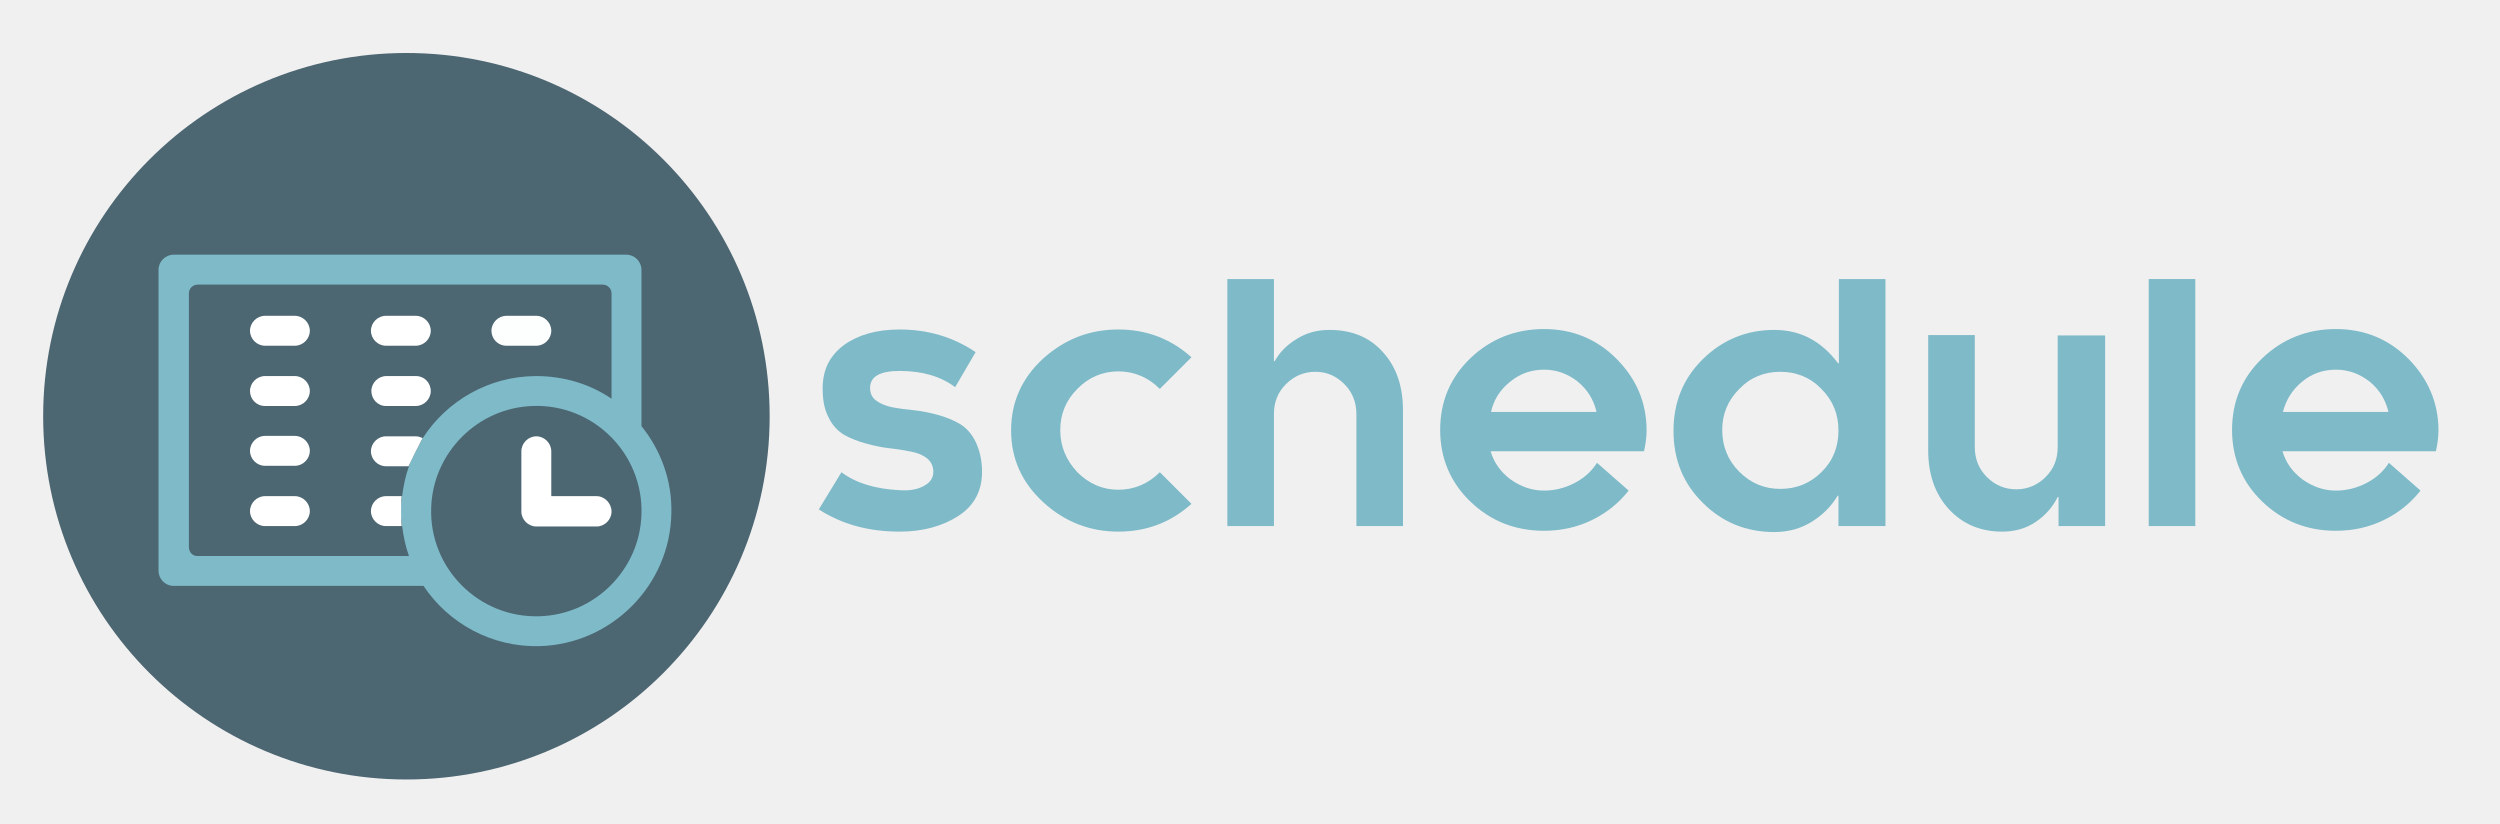
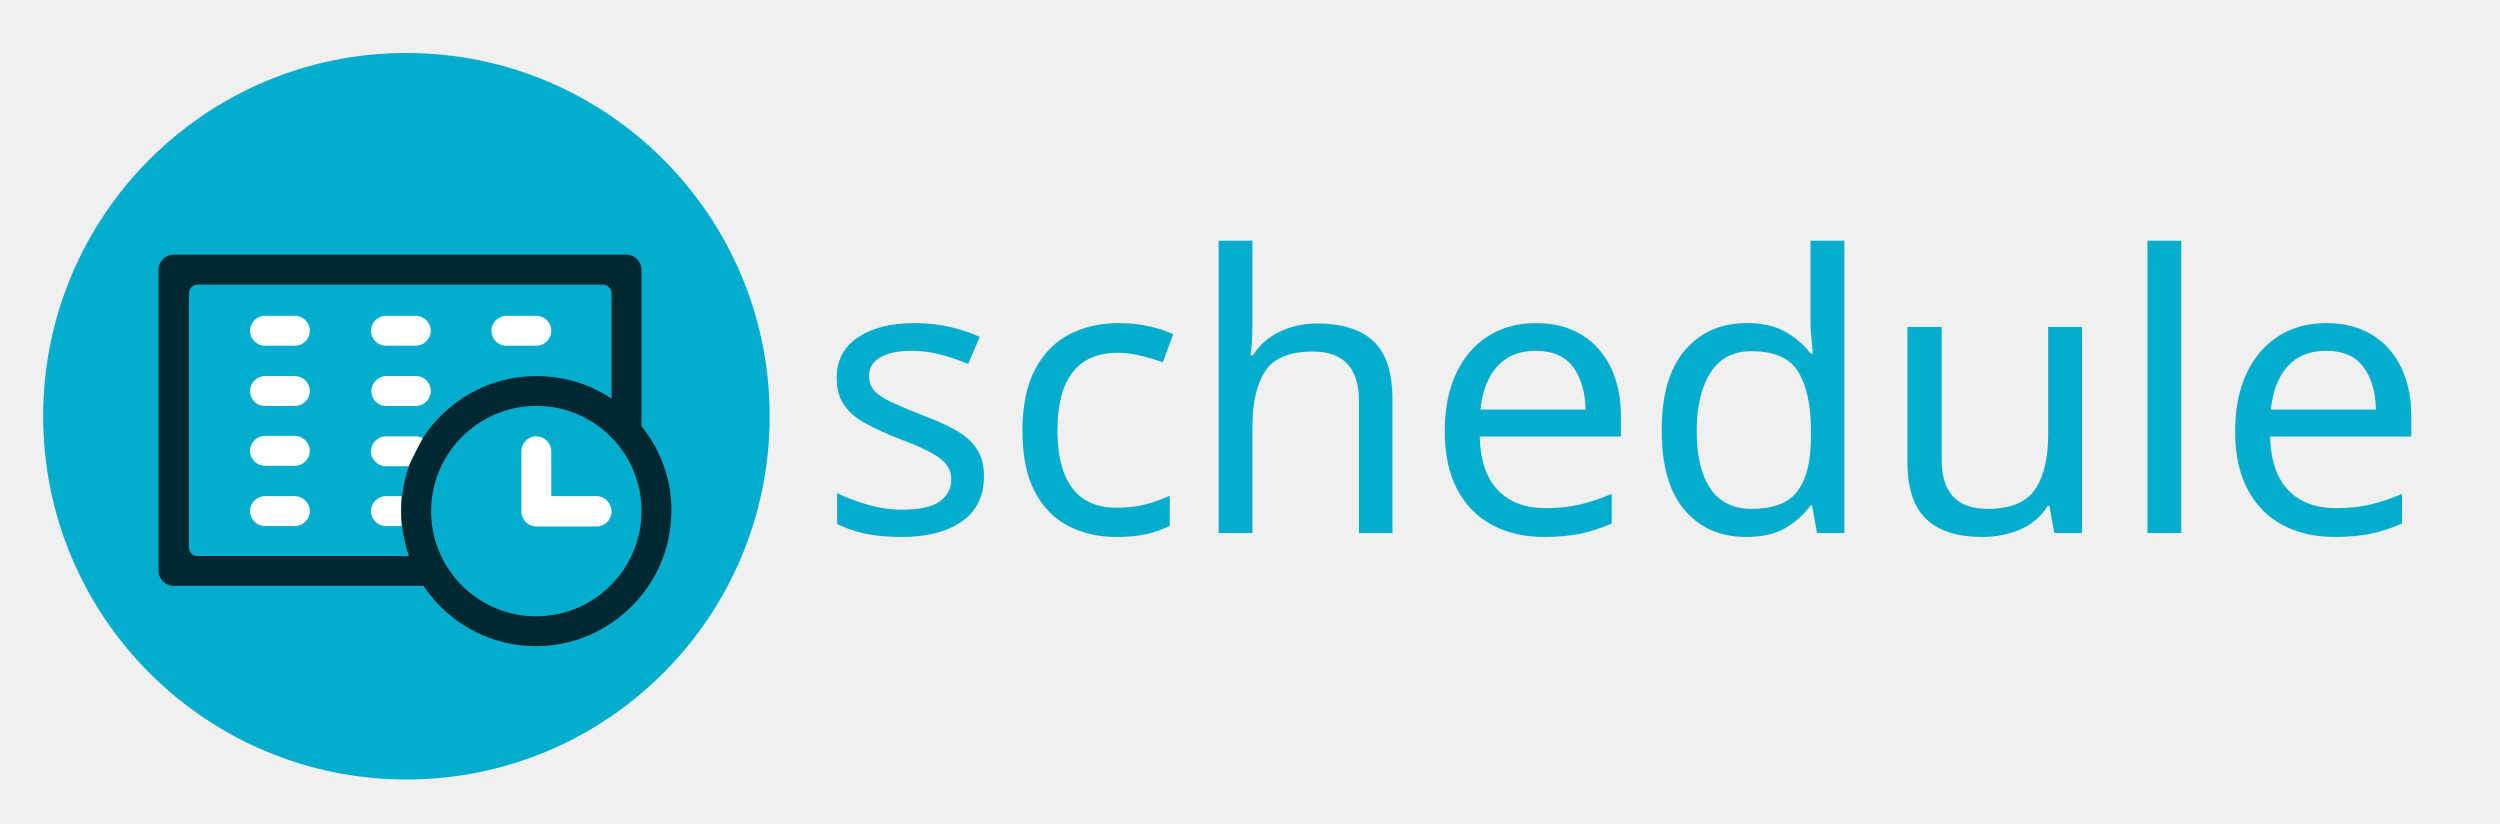
<svg xmlns="http://www.w3.org/2000/svg" version="1.1" id="Main" x="0px" y="0px" viewBox="0 0 585 192.6" style="enable-background:new 0 0 585 192.6;" xml:space="preserve">
  <style type="text/css">
	.st0{display:none;fill:#FFFFFF;}
- 	.st1{fill:#4C6672;}
- 	.st2{fill:#7EBAC8;}
+ 	.st1{fill:#04ADCE;}
+ 	.st2{fill:#002830;}
	.st3{fill:#FFFFFF;}
	.st4{fill:#FDFFFF;}
+ 	.st5{font-family:'UxumGrotesque-Bold';}
+ 	.st6{font-size:90px;}
</style>
-   <path id="card" class="st0" d="M602.8,192.6H34.6c-19,0-34.6-15.5-34.6-34.6V34.5C0,15.5,15.5,0,34.5,0h568.3  c19,0,34.6,15.5,34.6,34.6v123.5C637.3,177.1,621.8,192.6,602.8,192.6z" />
+   <path id="card" class="st0" d="M602.8,192.6H34.6C15.6,192.6,0,177.1,0,158V34.5C0,15.5,15.5,0,34.5,0h568.3  c19,0,34.6,15.5,34.6,34.6v123.5C637.3,177.1,621.8,192.6,602.8,192.6z" />
  <g id="Logo">
    <circle id="background" class="st1" cx="95.1" cy="97.4" r="85" />
    <g id="schedule_logo">
-       <path class="st2" d="M150.1,99.7V63.1c0-1.9-1.6-3.5-3.5-3.5H40.6c-1.9,0-3.5,1.6-3.5,3.5v70.5c0,1.9,1.6,3.5,3.5,3.5h58.5    c5.8,8.7,15.9,14.4,27.2,14.1c16.8-0.5,30.5-14.2,30.8-31.1C157.3,112.4,154.6,105.3,150.1,99.7z M44.2,128V68.7    c0-1.2,0.9-2.1,2.1-2.1H141c1.2,0,2.1,0.9,2.1,2.1v24.6c-5-3.4-11.1-5.3-17.6-5.3c-11.1,0-20.9,5.8-26.5,14.4    c-3.4,6.3-3.3,6.7-3.3,6.7c-0.8,2.2-1.3,4.6-1.6,7c0,0-0.2,0.1-0.3,3.5c0,2.1,0.3,3.5,0.3,3.5c0.3,2.4,0.8,4.8,1.6,7H46.3    C45.1,130.2,44.2,129.2,44.2,128z M126.3,144.2c-14.2,0.5-25.9-11.2-25.4-25.4c0.4-12.9,10.9-23.4,23.8-23.8    c14.2-0.5,25.9,11.2,25.4,25.4C149.7,133.3,139.2,143.8,126.3,144.2z" />
+       <path class="st2" d="M150.1,99.7V63.1c0-1.9-1.6-3.5-3.5-3.5h-106c-1.9,0-3.5,1.6-3.5,3.5v70.5c0,1.9,1.6,3.5,3.5,3.5h58.5    c5.8,8.7,15.9,14.4,27.2,14.1c16.8-0.5,30.5-14.2,30.8-31.1C157.3,112.4,154.6,105.3,150.1,99.7z M44.2,128V68.7    c0-1.2,0.9-2.1,2.1-2.1H141c1.2,0,2.1,0.9,2.1,2.1v24.6c-5-3.4-11.1-5.3-17.6-5.3c-11.1,0-20.9,5.8-26.5,14.4    c-3.4,6.3-3.3,6.7-3.3,6.7c-0.8,2.2-1.3,4.6-1.6,7c0,0-0.2,0.1-0.3,3.5c0,2.1,0.3,3.5,0.3,3.5c0.3,2.4,0.8,4.8,1.6,7H46.3    C45.1,130.2,44.2,129.2,44.2,128z M126.3,144.2c-14.2,0.5-25.9-11.2-25.4-25.4c0.4-12.9,10.9-23.4,23.8-23.8    c14.2-0.5,25.9,11.2,25.4,25.4C149.7,133.3,139.2,143.8,126.3,144.2z" />
      <path class="st3" d="M139.6,116.1H129v-10.5c0-1.9-1.6-3.5-3.5-3.5s-3.5,1.6-3.5,3.5v14.1c0,1.9,1.6,3.5,3.5,3.5h14.1    c1.9,0,3.5-1.6,3.5-3.5S141.5,116.1,139.6,116.1z" />
      <path class="st3" d="M69,73.9h-7c-1.9,0-3.5,1.6-3.5,3.5s1.6,3.5,3.5,3.5h7c1.9,0,3.5-1.6,3.5-3.5S70.9,73.9,69,73.9z" />
      <path class="st3" d="M69,88h-7c-1.9,0-3.5,1.6-3.5,3.5S60,95,62,95h7c1.9,0,3.5-1.6,3.5-3.5S70.9,88,69,88z" />
      <path class="st3" d="M69,102h-7c-1.9,0-3.5,1.6-3.5,3.5s1.6,3.5,3.5,3.5h7c1.9,0,3.5-1.6,3.5-3.5S70.9,102,69,102z" />
      <path class="st3" d="M90.3,80.9h7c1.9,0,3.5-1.6,3.5-3.5s-1.6-3.5-3.5-3.5h-7c-1.9,0-3.5,1.6-3.5,3.5S88.4,80.9,90.3,80.9z" />
      <path class="st3" d="M90.3,95h7c1.9,0,3.5-1.6,3.5-3.5S99.3,88,97.4,88h-7c-1.9,0-3.5,1.6-3.5,3.5S88.4,95,90.3,95z" />
      <path class="st3" d="M69,116.1h-7c-1.9,0-3.5,1.6-3.5,3.5s1.6,3.5,3.5,3.5h7c1.9,0,3.5-1.6,3.5-3.5S70.9,116.1,69,116.1z" />
      <path class="st4" d="M118.5,80.9h7c1.9,0,3.5-1.6,3.5-3.5s-1.6-3.5-3.5-3.5h-7c-1.9,0-3.5,1.6-3.5,3.5S116.5,80.9,118.5,80.9z" />
      <path class="st3" d="M90.3,109.1h5.3l1.5-3.1l1.8-3.5c-0.5-0.2-1-0.4-1.6-0.4h-7c-1.9,0-3.5,1.6-3.5,3.5S88.4,109.1,90.3,109.1z" />
      <path class="st3" d="M90.3,123.1H94c-0.2-0.9-0.2-6.3,0-7h-3.7c-1.9,0-3.5,1.6-3.5,3.5S88.4,123.1,90.3,123.1z" />
    </g>
  </g>
-   <g>
-     <path class="st2" d="M210.4,114.7c2.4,0.2,4.4-0.2,5.8-1c1.5-0.8,2.2-1.9,2.2-3.3c0-1.3-0.5-2.3-1.4-3.1c-1-0.8-2.2-1.3-3.7-1.6   c-1.5-0.3-3.2-0.6-5.1-0.8c-1.8-0.2-3.7-0.6-5.5-1.1c-1.9-0.5-3.6-1.2-5.1-2c-1.5-0.9-2.8-2.2-3.7-4.1c-1-1.9-1.4-4.1-1.4-6.8   c0-4.3,1.6-7.6,4.9-10.1c3.3-2.4,7.6-3.7,13.1-3.7c6.7,0,12.6,1.8,17.8,5.3l-4.8,8.2c-3.3-2.5-7.6-3.8-13-3.8c-4.6,0-6.9,1.3-6.9,4   c0,1.3,0.5,2.3,1.5,3c1,0.7,2.2,1.2,3.7,1.5c1.5,0.3,3.2,0.5,5.1,0.7c1.9,0.2,3.8,0.6,5.6,1.1s3.6,1.2,5.1,2.1   c1.5,0.9,2.8,2.3,3.7,4.2s1.5,4.2,1.5,7c0,4.4-1.8,7.9-5.5,10.3s-8.3,3.7-13.8,3.7c-7.2,0-13.5-1.7-18.9-5.2l5.3-8.7   C200.2,113,204.7,114.4,210.4,114.7z" />
-     <path class="st2" d="M252.1,110.5c2.7,2.7,5.9,4.1,9.6,4.1c3.7,0,7-1.4,9.7-4.1l7.4,7.4c-4.9,4.4-10.6,6.5-17.1,6.5   c-6.7,0-12.6-2.3-17.6-6.9c-5-4.6-7.5-10.2-7.5-16.8s2.5-12.2,7.5-16.8c5-4.5,10.8-6.8,17.6-6.8c6.6,0,12.3,2.2,17.1,6.5l-7.4,7.4   c-2.7-2.7-6-4.1-9.7-4.1c-3.7,0-7,1.4-9.6,4.1c-2.7,2.7-4,5.9-4,9.7C248.1,104.5,249.5,107.7,252.1,110.5z" />
-     <path class="st2" d="M298.1,123.1h-10.9V65.3h10.9v19.2h0.2c1.1-2,2.7-3.7,5-5.1c2.3-1.5,4.9-2.2,7.8-2.2c5.2,0,9.4,1.7,12.5,5.2   c3.2,3.5,4.7,8.1,4.7,13.7v27h-10.9V96.9c0-2.7-0.9-5.1-2.8-7c-1.9-1.9-4.1-2.9-6.8-2.9c-2.7,0-5,1-6.9,2.9c-1.9,1.9-2.8,4.2-2.8,7   V123.1z" />
-     <path class="st2" d="M385.3,100.7c0,1.5-0.2,3.1-0.6,4.9h-35.9c0.8,2.7,2.4,4.9,4.7,6.6c2.4,1.7,5,2.6,7.8,2.6   c2.5,0,4.9-0.6,7.2-1.8c2.3-1.2,4-2.8,5.2-4.7l7.4,6.5c-2.3,2.9-5.1,5.2-8.6,6.9c-3.5,1.7-7.2,2.5-11.2,2.5   c-6.8,0-12.5-2.3-17.2-6.8c-4.7-4.5-7.1-10.2-7.1-16.8c0-6.7,2.4-12.3,7.1-16.8s10.5-6.8,17.2-6.8c6.6,0,12.3,2.3,16.9,6.9   C382.9,88.6,385.3,94.2,385.3,100.7z M348.9,96.4h24.7c-0.7-2.9-2.1-5.2-4.4-7.1c-2.3-1.8-4.9-2.8-7.9-2.8c-2.9,0-5.6,0.9-7.9,2.8   C351,91.2,349.5,93.6,348.9,96.4z" />
-     <path class="st2" d="M430.2,123.1v-7.1h-0.2c-1.4,2.4-3.4,4.4-5.9,6c-2.5,1.6-5.5,2.5-8.9,2.5c-6.6,0-12.2-2.3-16.7-6.8   c-4.6-4.5-6.9-10.1-6.9-16.9c0-6.7,2.3-12.3,6.9-16.8c4.6-4.5,10.2-6.8,16.7-6.8c6.1,0,11,2.6,14.9,7.8h0.2V65.3h10.9v57.8H430.2z    M430.2,100.7c0-3.8-1.3-7-4-9.7c-2.6-2.7-5.9-4-9.6-4c-3.8,0-7,1.3-9.6,4c-2.7,2.7-4,5.9-4,9.6c0,3.8,1.3,7.1,4,9.8   c2.7,2.7,5.9,4,9.6,4c3.8,0,7-1.3,9.7-4S430.2,104.5,430.2,100.7z" />
-     <path class="st2" d="M481.7,78.5h10.9v44.6h-10.9v-6.8h-0.2c-1.2,2.4-2.9,4.3-5.1,5.8c-2.2,1.5-4.8,2.3-7.9,2.3   c-5.1,0-9.3-1.8-12.5-5.3c-3.2-3.5-4.8-8.1-4.8-13.7v-27h10.9v26.2c0,2.7,0.9,5.1,2.8,7c1.9,1.9,4.2,2.9,6.9,2.9c2.7,0,5-1,6.9-2.9   c1.9-1.9,2.8-4.2,2.8-7V78.5z" />
-     <path class="st2" d="M502.8,123.1V65.3h10.9v57.8H502.8z" />
-     <path class="st2" d="M570.6,100.7c0,1.5-0.2,3.1-0.6,4.9h-35.9c0.8,2.7,2.4,4.9,4.7,6.6c2.4,1.7,5,2.6,7.8,2.6   c2.5,0,4.9-0.6,7.2-1.8s4-2.8,5.2-4.7l7.4,6.5c-2.3,2.9-5.1,5.2-8.6,6.9c-3.5,1.7-7.2,2.5-11.2,2.5c-6.8,0-12.5-2.3-17.2-6.8   c-4.7-4.5-7.1-10.2-7.1-16.8c0-6.7,2.4-12.3,7.1-16.8s10.5-6.8,17.2-6.8c6.6,0,12.3,2.3,16.9,6.9S570.6,94.2,570.6,100.7z    M534.2,96.4h24.7c-0.7-2.9-2.1-5.2-4.4-7.1c-2.3-1.8-4.9-2.8-7.9-2.8c-2.9,0-5.6,0.9-7.9,2.8S534.9,93.6,534.2,96.4z" />
-   </g>
+   <text transform="matrix(1 0 0 1 191.1901 124.7448)" class="st1 st5 st6">schedule</text>
</svg>
